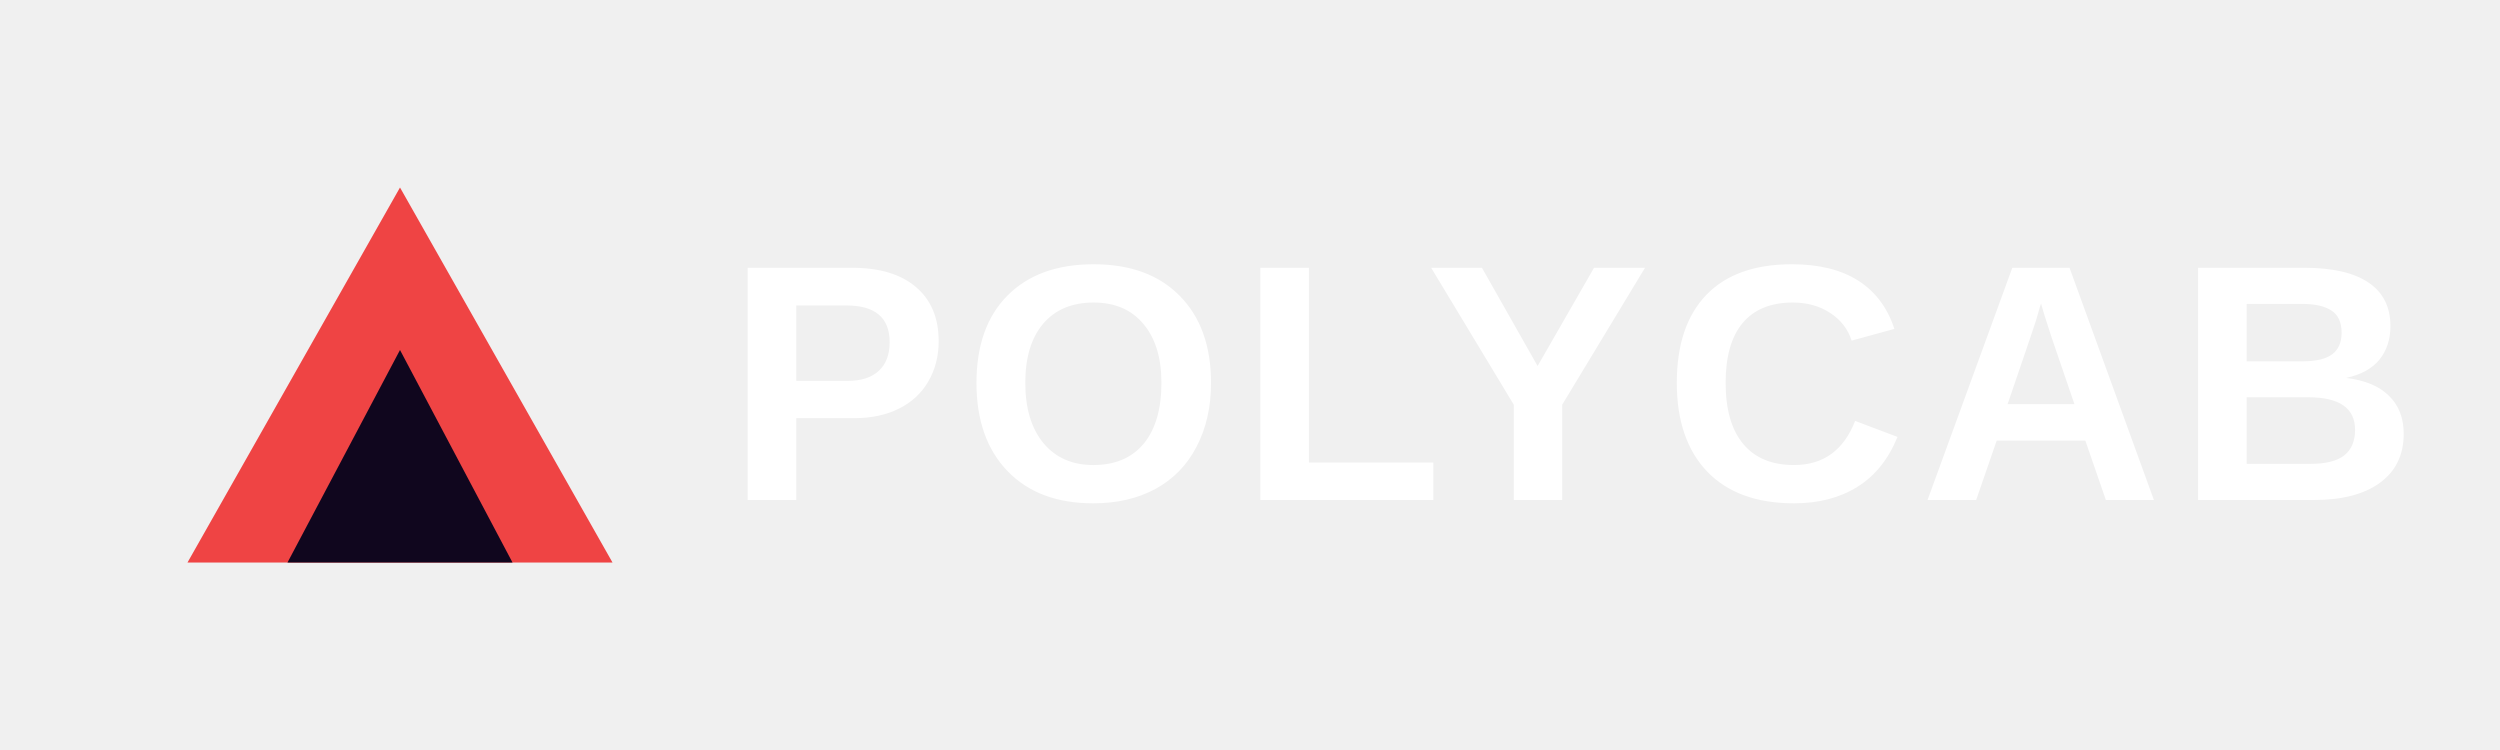
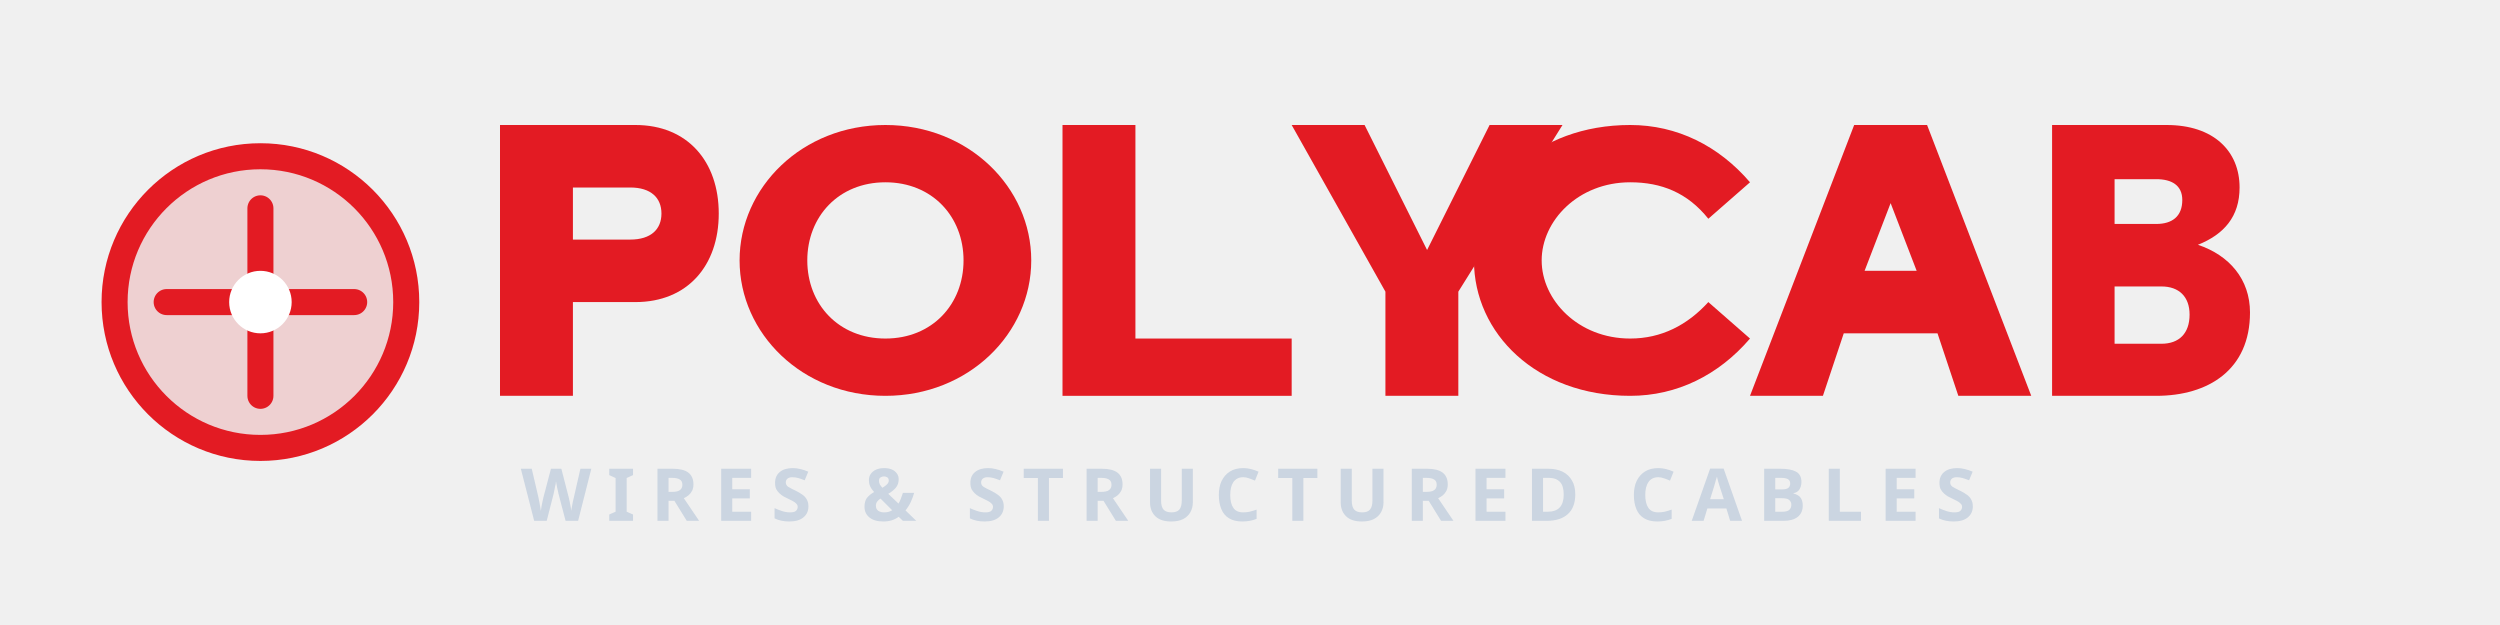
- <svg xmlns="http://www.w3.org/2000/svg" viewBox="0 0 200 60" fill="none">
-   <polygon points="15,45 32,15 49,45" fill="#ef4444" />
-   <polygon points="23,45 32,28 41,45" fill="#10061e" />
-   <text x="58" y="40" font-family="Arial, sans-serif" font-weight="900" font-size="27" fill="#ffffff" letter-spacing="1">POLYCAB</text>
+ <svg xmlns="http://www.w3.org/2000/svg" viewBox="0 0 240 60" fill="none">
+   <g transform="translate(10, 14)">
+     <circle cx="15" cy="15" r="14" fill="#E31B23" fill-opacity="0.15" stroke="#E31B23" stroke-width="2.5" />
+     <path d="M15 6V24M6 15H24" stroke="#E31B23" stroke-width="2.5" stroke-linecap="round" />
+     <circle cx="15" cy="15" r="3" fill="#ffffff" />
+   </g>
+   <g fill="#E31B23" transform="translate(48, 10)">
+     <path d="M0 2H13C18 2 21 5.5 21 10.5C21 15.5 18 19 13 19H7V28H0V2ZM7 13H12.5C14.5 13 15.5 12 15.5 10.5C15.5 9 14.5 8 12.5 8H7V13Z" />
+     <path d="M37 2C45 2 51 8 51 15C51 22 45 28 37 28C29 28 23 22 23 15C23 8 29 2 37 2ZM37 7.5C32.5 7.5 29.5 10.8 29.5 15C29.5 19.2 32.5 22.5 37 22.5C41.5 22.5 44.5 19.2 44.5 15C44.5 10.8 41.5 7.5 37 7.5Z" />
+     <path d="M54 2H61V22.5H76V28H54V2Z" />
+     <path d="M76 2H83L89 14L95 2H102L92 18V28H85V18L76 2Z" />
+     <path d="M120 7.5L116 11C114 8.5 111.5 7.5 108.5 7.5C103.5 7.5 100 11.2 100 15C100 18.8 103.5 22.5 108.5 22.5C111.5 22.5 114 21.2 116 19L120 22.5C117 26 113 28 108.5 28C99.5 28 93.5 22 93.5 15C93.5 8 99.5 2 108.5 2C113 2 117 4 120 7.5Z" />
+     <path d="M130 2H137L147 28H140L138 22H129L127 28H120L130 2ZM136 16L133.5 9.5L131 16H136Z" />
+     <path d="M149 2H160C164.5 2 167 4.5 167 8C167 10.8 165.5 12.5 163 13.5C166 14.5 168 16.8 168 20C168 25.5 164 28 159 28H149V2ZM155 11.5H159C160.5 11.5 161.5 10.8 161.5 9.2C161.5 7.8 160.5 7.2 159 7.2H155V11.5ZM155 23H159.5C161.2 23 162.2 22 162.2 20.2C162.2 18.5 161.2 17.5 159.5 17.5H155V23Z" />
+   </g>
+   <text x="50" y="50" font-family="'Outfit', sans-serif" font-weight="700" font-size="7" fill="#cbd5e1" letter-spacing="1.5">WIRES &amp; STRUCTURED CABLES</text>
</svg>
